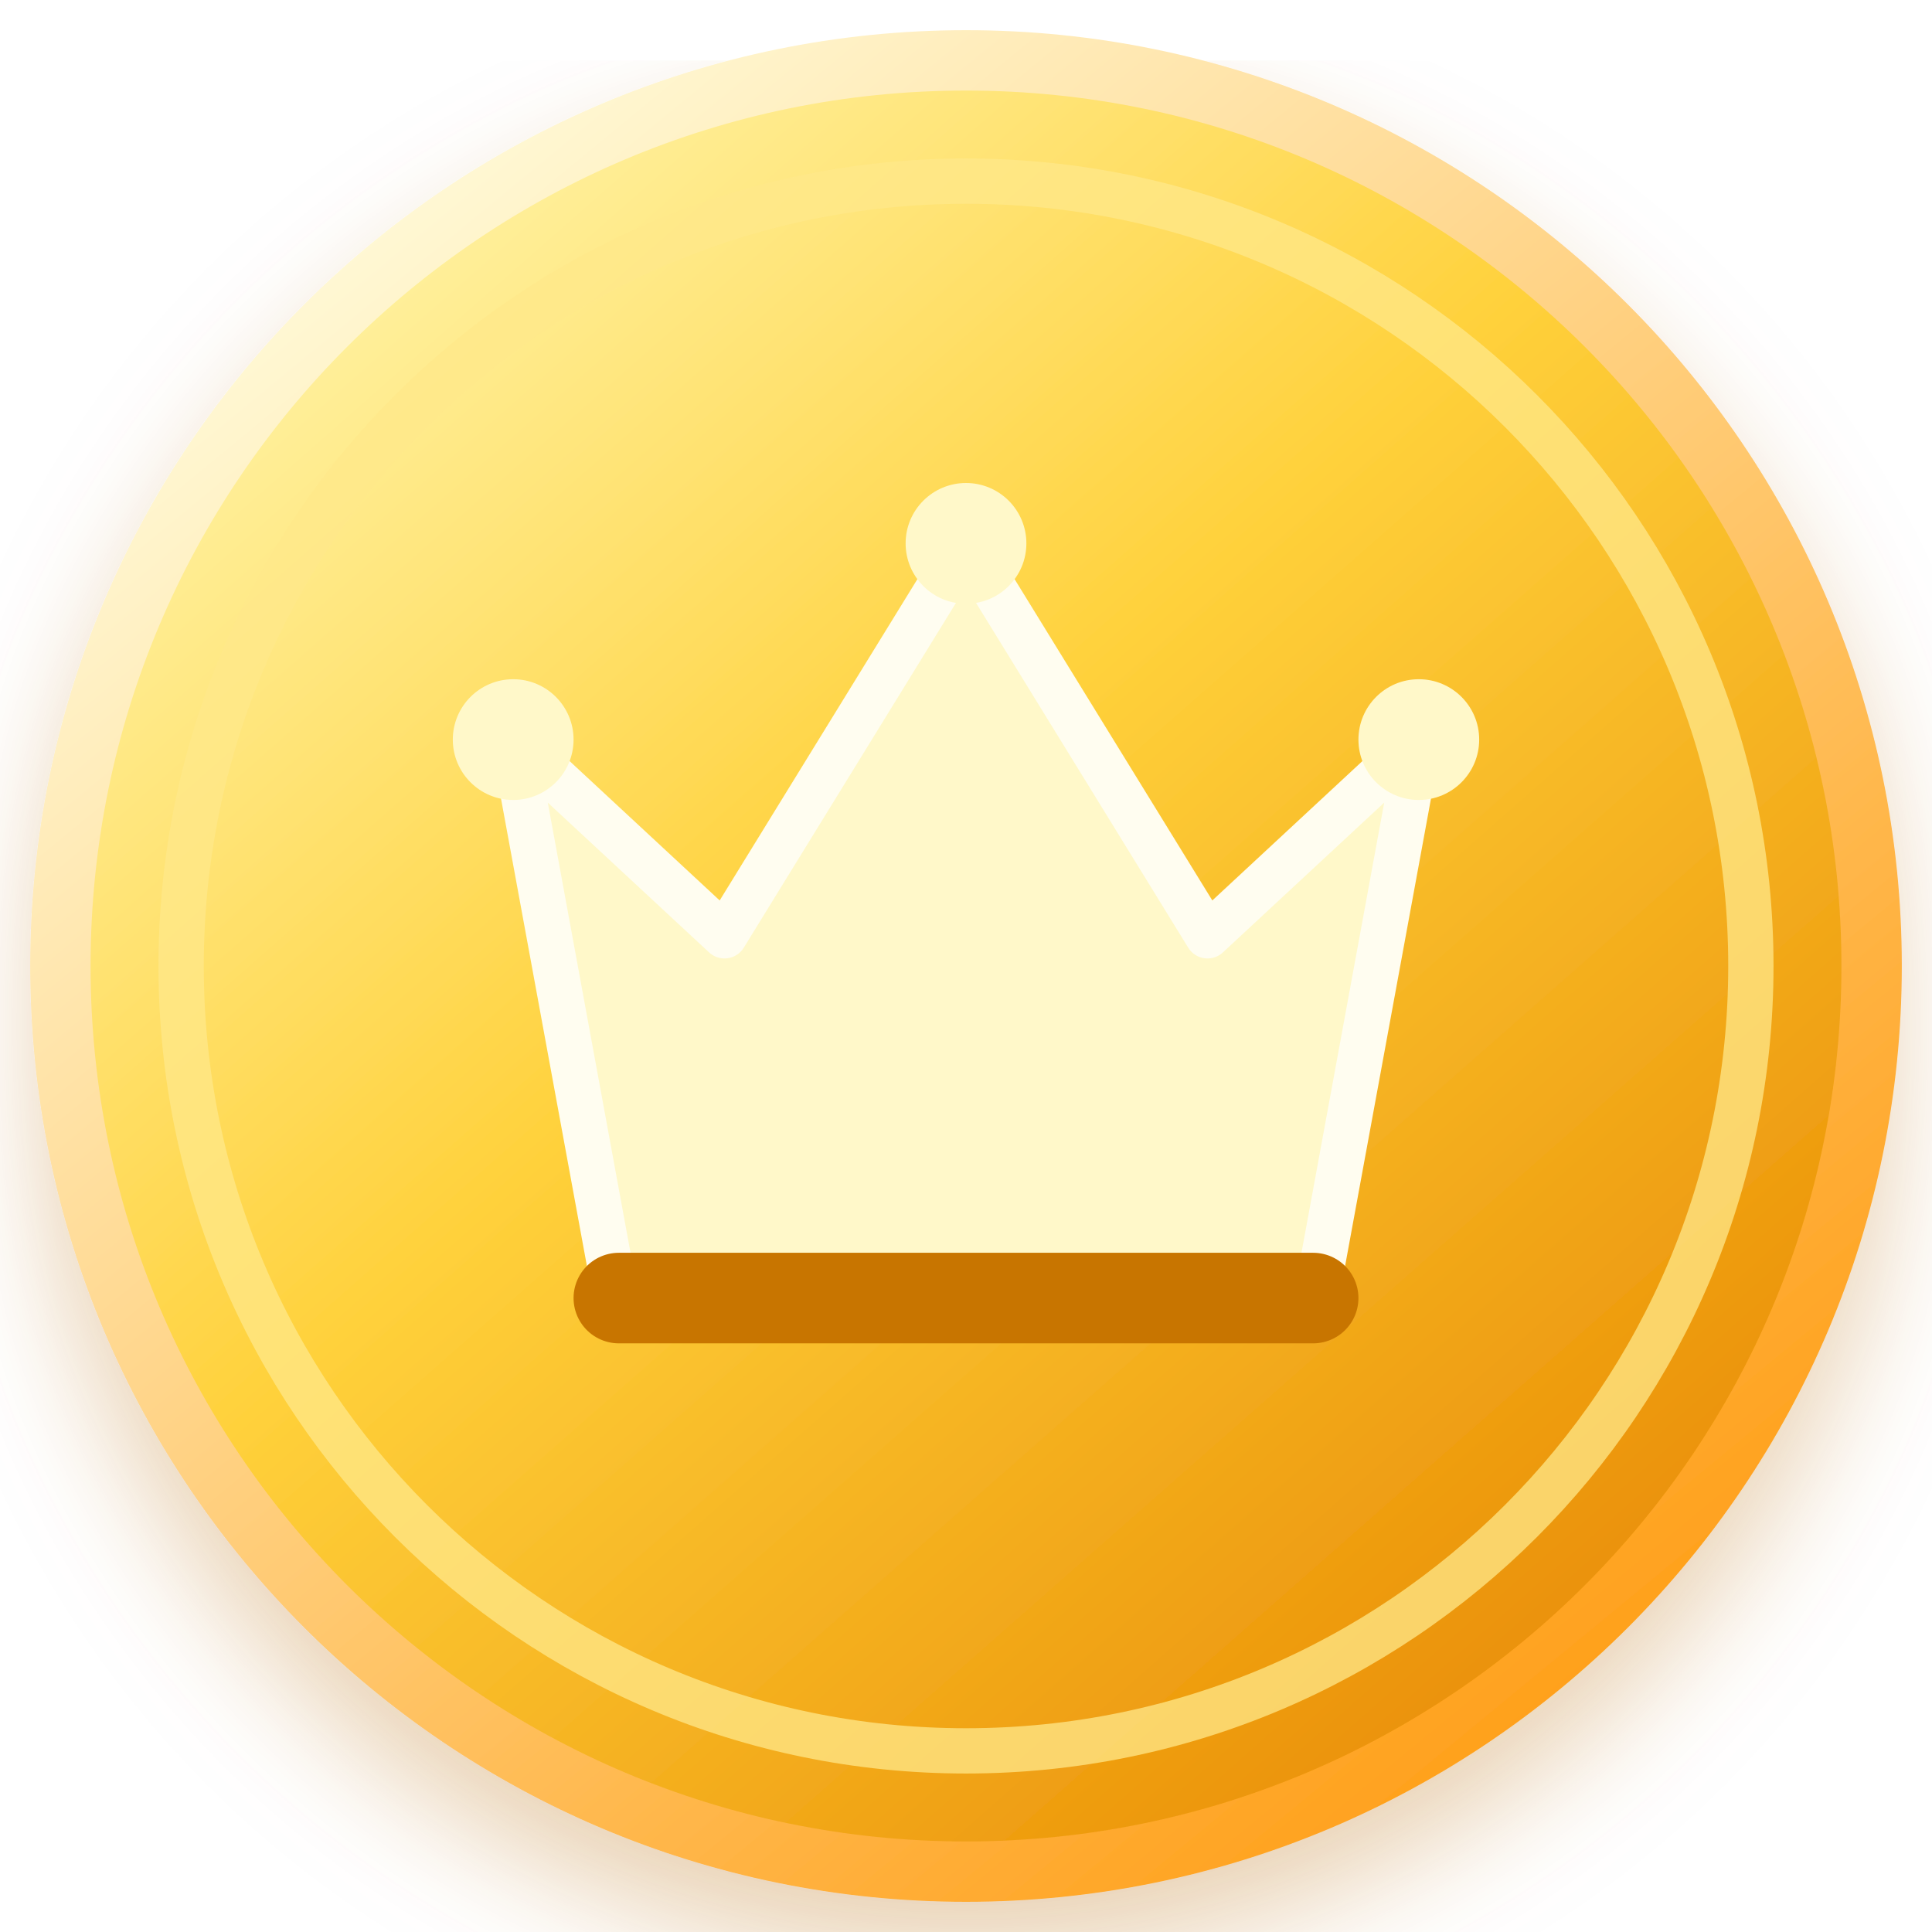
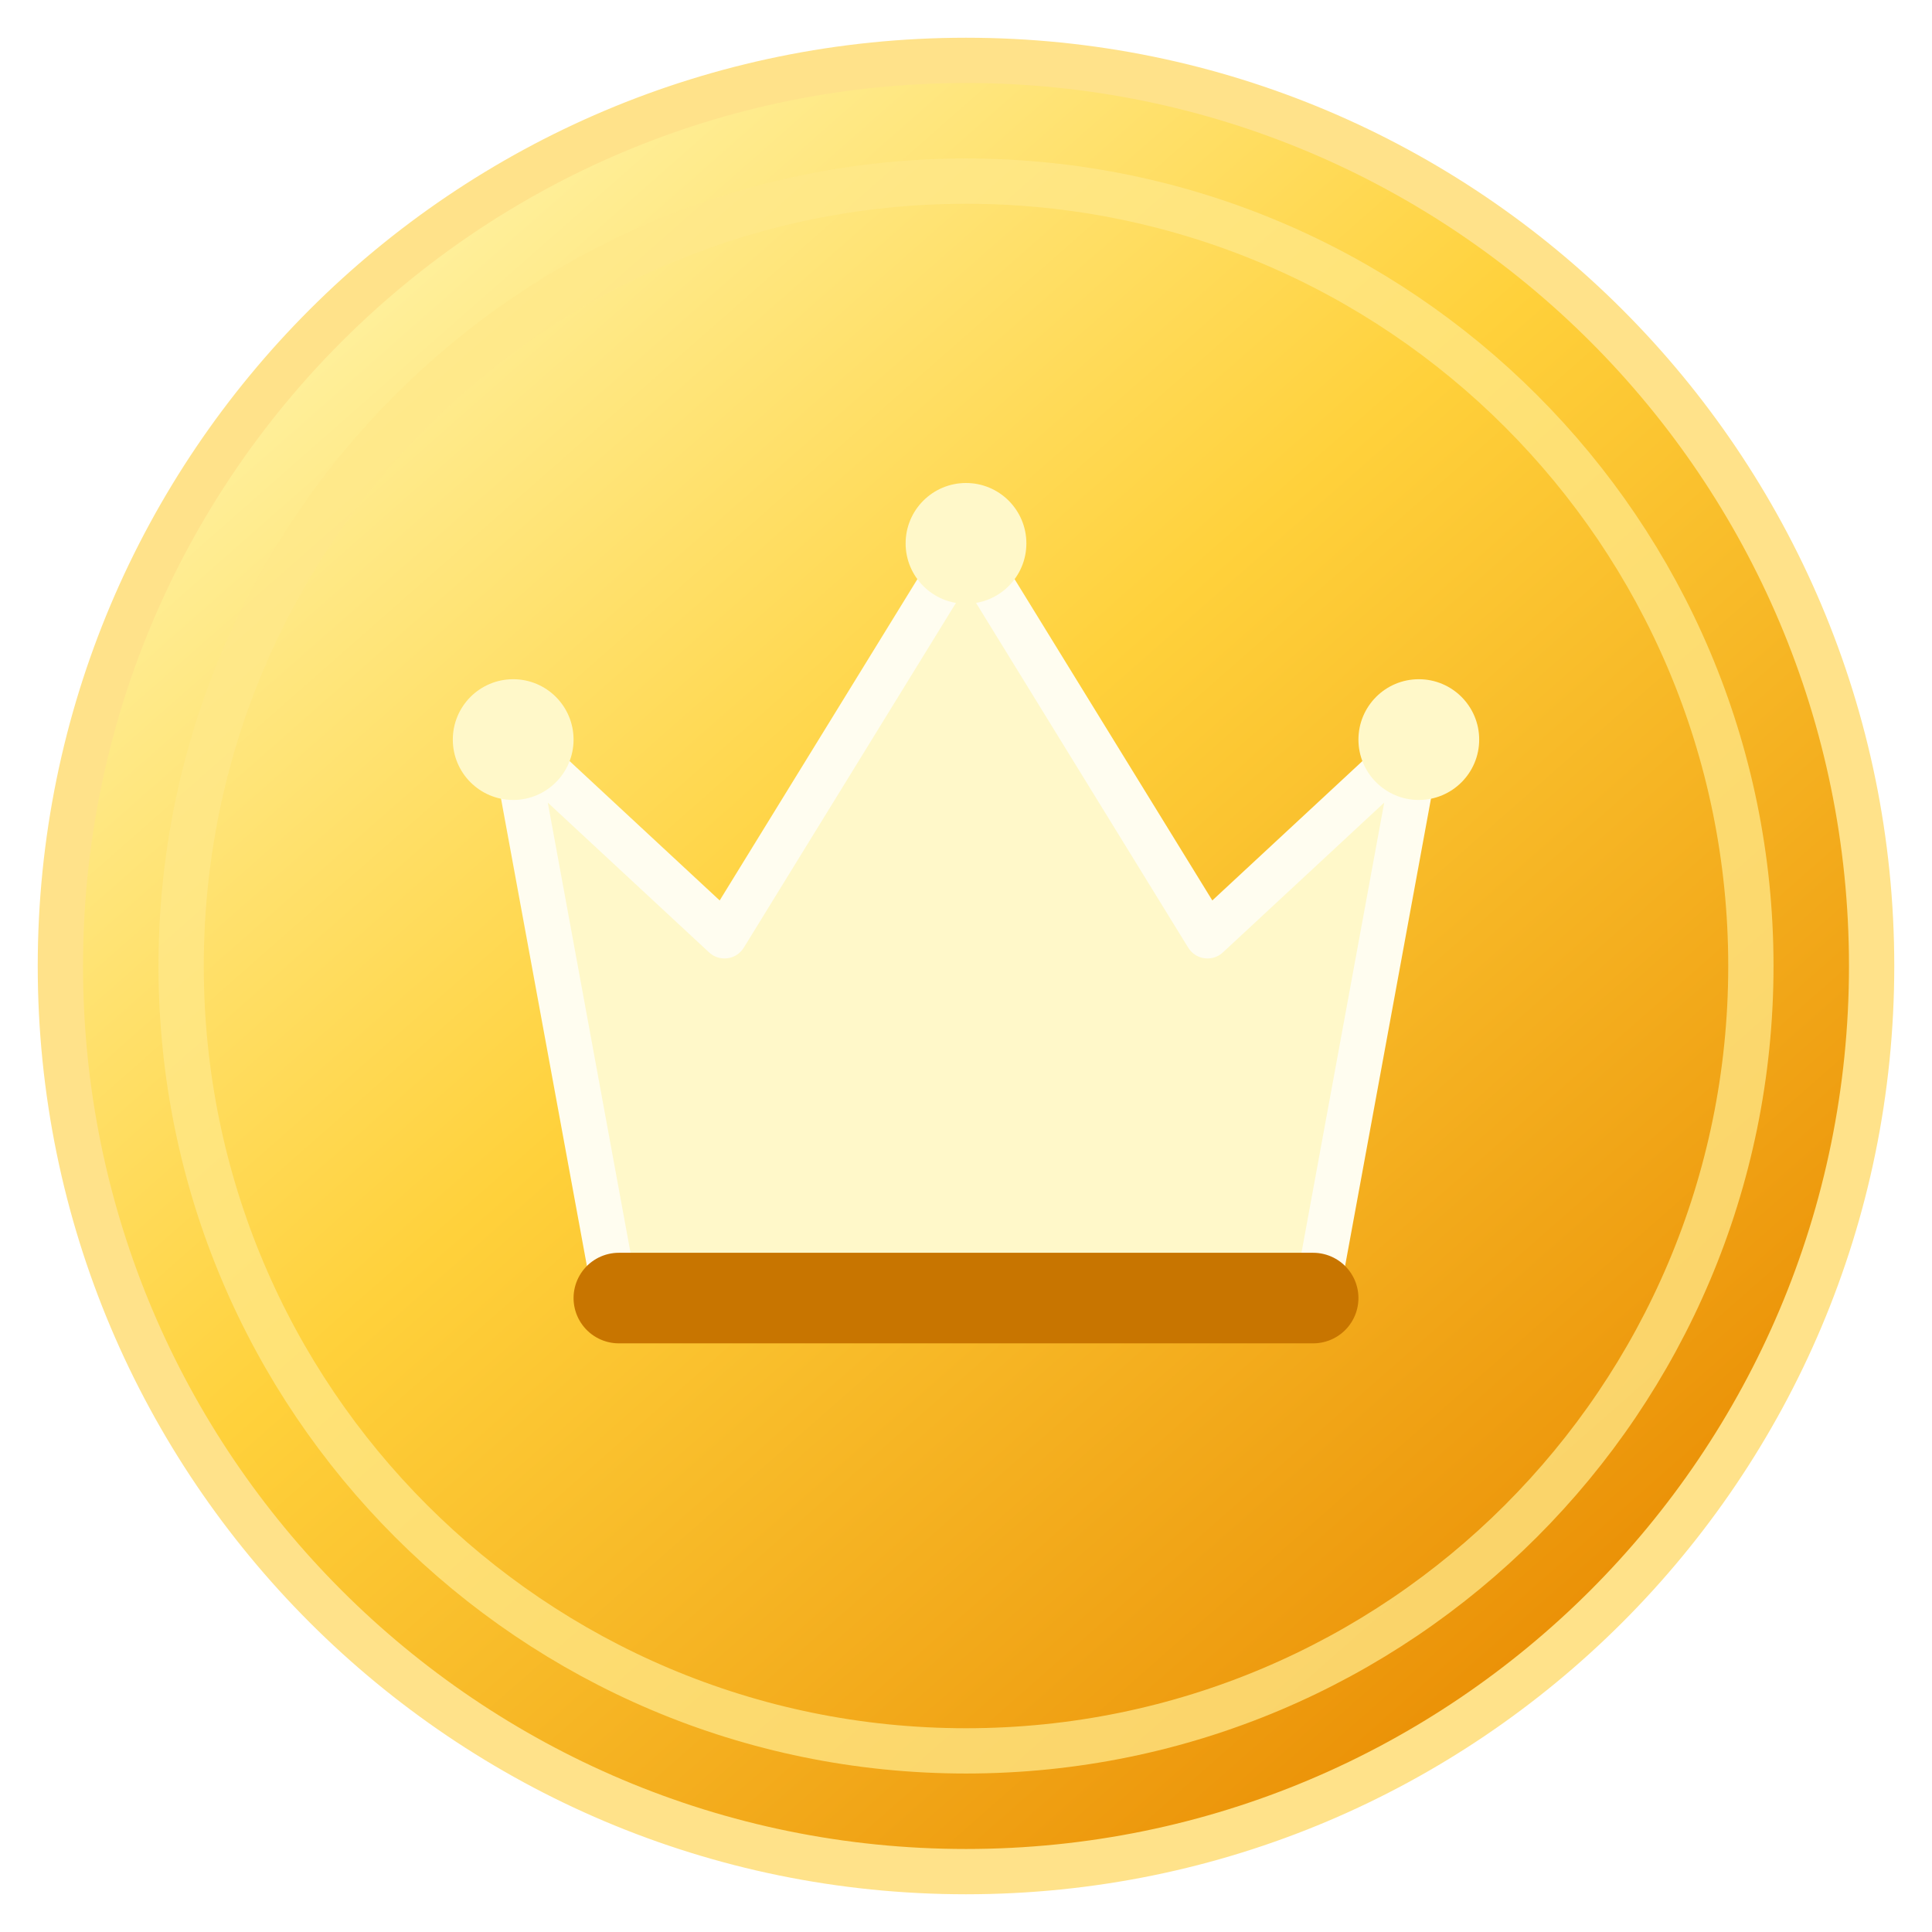
<svg xmlns="http://www.w3.org/2000/svg" viewBox="0 0 64 64" role="img" aria-labelledby="title desc">
  <defs>
    <linearGradient id="premiumGold" x1="10" y1="8" x2="54" y2="58" gradientUnits="userSpaceOnUse">
      <stop stop-color="#fff3a6" />
      <stop offset="0.42" stop-color="#ffd13b" />
      <stop offset="1" stop-color="#e88900" />
    </linearGradient>
    <linearGradient id="premiumEdge" x1="12" y1="7" x2="54" y2="58" gradientUnits="userSpaceOnUse">
      <stop stop-color="#fff9d6" />
      <stop offset="1" stop-color="#ff9d14" />
    </linearGradient>
-     <filter id="goldShadow" x="-20%" y="-20%" width="140%" height="140%">
-       <feDropShadow dx="0" dy="2" stdDeviation="2" flood-color="#b56a00" flood-opacity="0.3" />
-     </filter>
  </defs>
-   <circle cx="32" cy="32" r="30" fill="url(#premiumGold)" stroke="url(#premiumEdge)" stroke-width="2" filter="url(#goldShadow)" />
+   <circle cx="32" cy="32" r="30" fill="url(#premiumGold)" stroke="#ffe28a" stroke-width="1.5" />
  <circle cx="32" cy="32" r="26" fill="none" stroke="#ffe88a" stroke-width="1.5" opacity="0.75" />
  <path d="M17 24.5 24 31l8-13 8 13 7-6.5-3.4 18.5H20.4L17 24.5Z" fill="#fff8c9" stroke="#fffdf0" stroke-width="1.5" stroke-linejoin="round" />
  <path d="M20.5 43h23" stroke="#c87500" stroke-width="3" stroke-linecap="round" />
  <circle cx="17" cy="24.5" r="2" fill="#fff8c9" />
  <circle cx="32" cy="18" r="2" fill="#fff8c9" />
  <circle cx="47" cy="24.5" r="2" fill="#fff8c9" />
</svg>
